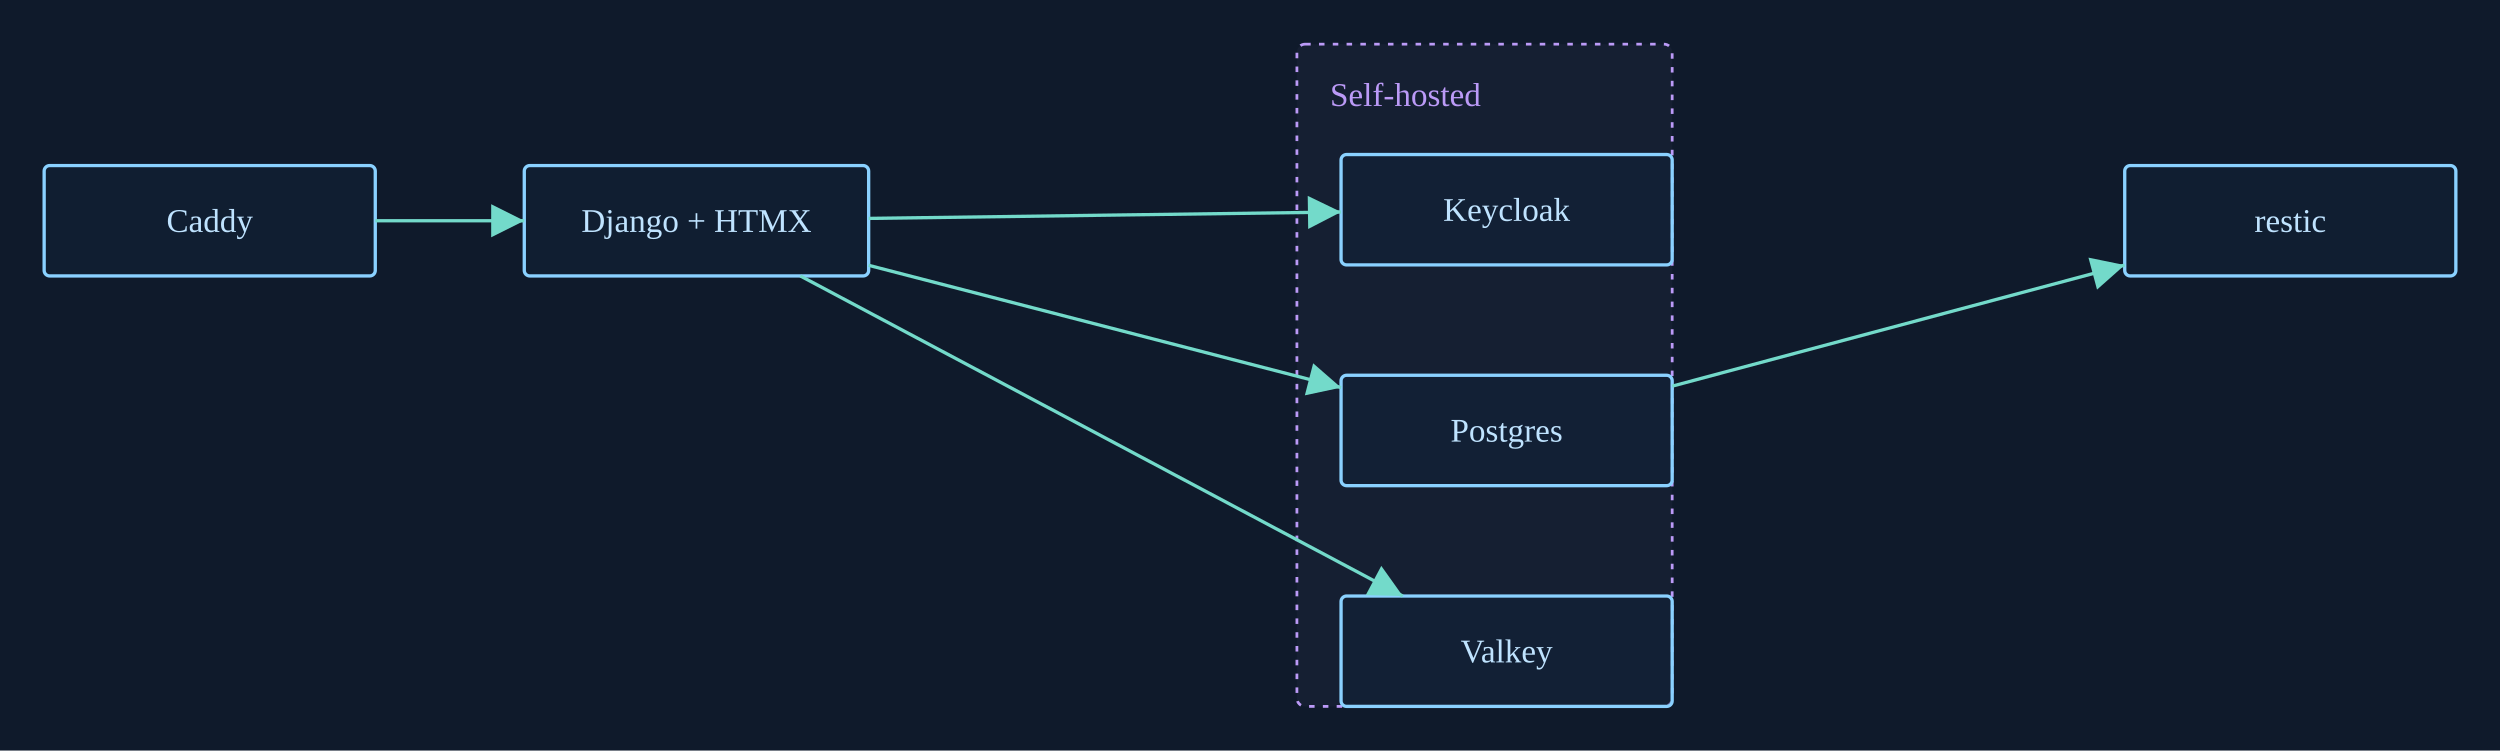
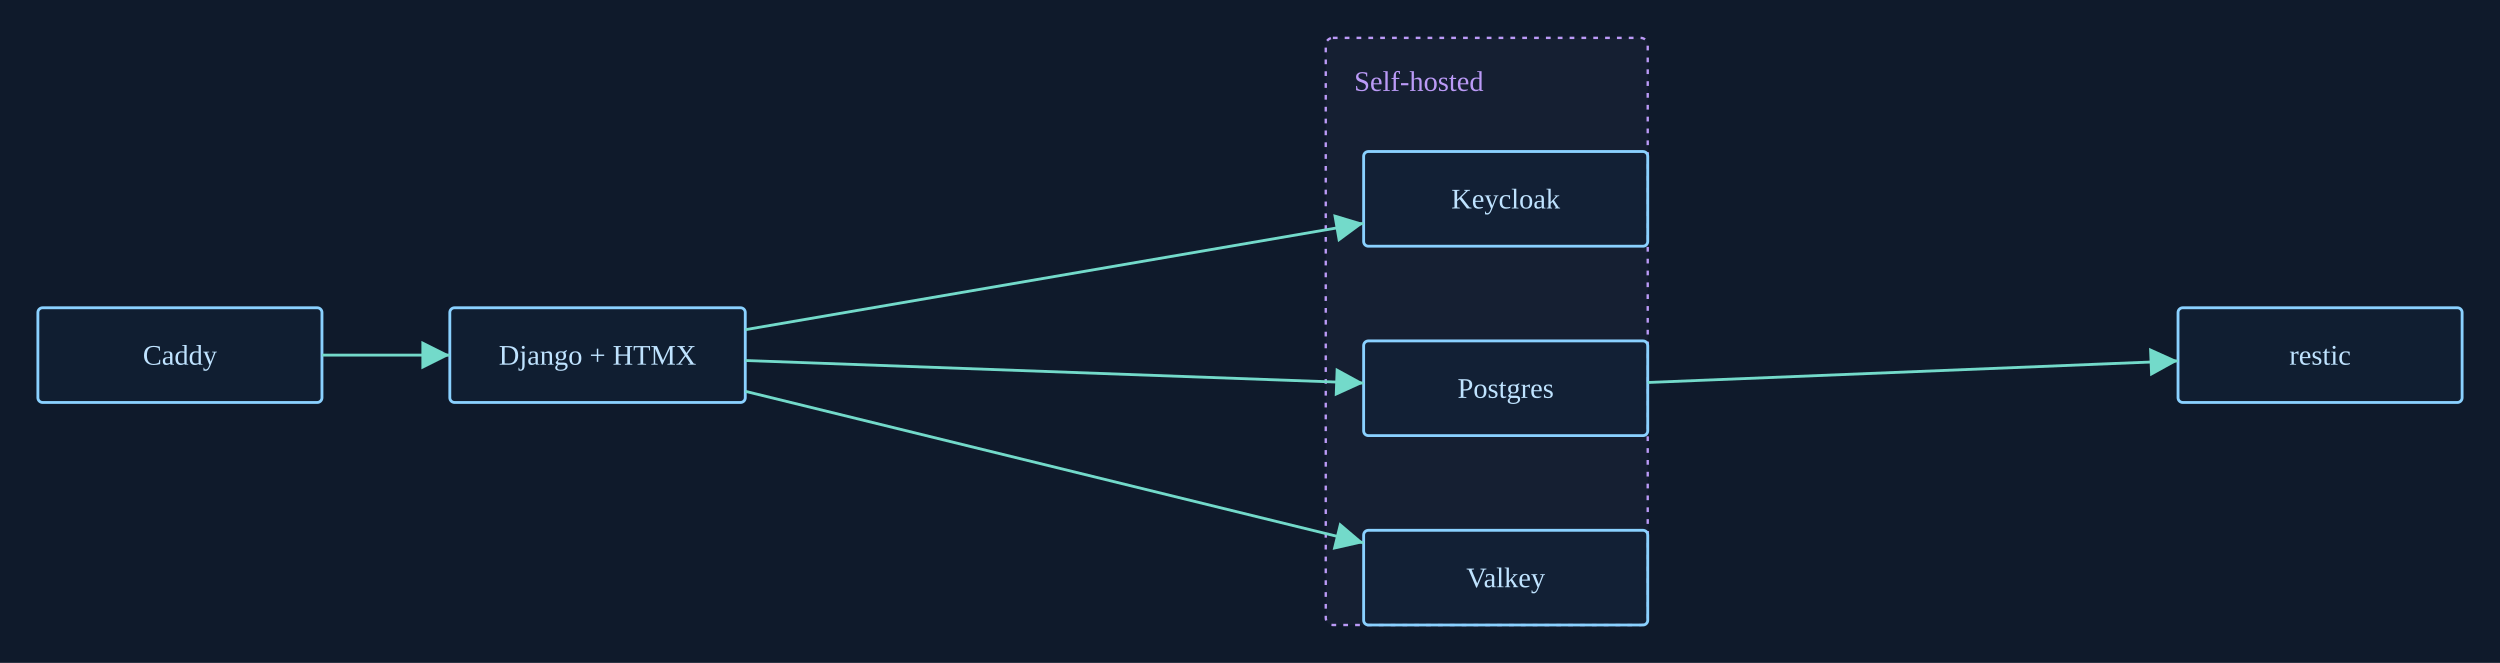
- <svg xmlns="http://www.w3.org/2000/svg" viewBox="0.00 0.00 906.00 272.00" width="906.00" height="272.00">
+ <svg xmlns="http://www.w3.org/2000/svg" viewBox="0.00 0.00 1056.00 280.00" width="1056.00" height="280.00">
  <defs>
    <marker id="ah-filled" markerWidth="10" markerHeight="10" refX="10" refY="5" orient="auto">
      <path d="M0,0 L10,5 L0,10 Z" fill="context-stroke" stroke="none" />
    </marker>
  </defs>
-   <rect x="0.00" y="0.00" width="906.00" height="272.00" fill="#0f1a2b" />
+   <rect x="0.00" y="0.00" width="1056.00" height="280.00" fill="#0f1a2b" />
  <g id="group-ours" data-element-id="ours" data-kind="group">
-     <rect x="470.00" y="16.00" width="136.00" height="240.00" rx="3.00" fill="#bb9af7" fill-opacity="0.04" stroke="#bb9af7" stroke-width="1.00" stroke-dasharray="2,3" />
-     <text x="482.00" y="38.40" text-anchor="start" fill="#bb9af7">
-       <tspan x="482.00" dy="0">Self-hosted</tspan>
+     <rect x="560.00" y="16.00" width="136.00" height="248.00" rx="3.00" fill="#bb9af7" fill-opacity="0.04" stroke="#bb9af7" stroke-width="1.00" stroke-dasharray="2,3" />
+     <text x="572.00" y="38.40" text-anchor="start" fill="#bb9af7">
+       <tspan x="572.00" dy="0">Self-hosted</tspan>
    </text>
  </g>
  <g id="node-app" data-element-id="app" data-kind="node">
-     <rect x="190.00" y="60.00" width="124.80" height="40.00" rx="2.00" fill="#122238" fill-opacity="0.55" stroke="#8ad1ff" stroke-width="1.20" />
-     <text x="252.40" y="80.00" text-anchor="middle" dominant-baseline="central" fill="#bfe3ff">
+     <rect x="190.00" y="130.00" width="124.80" height="40.00" rx="2.00" fill="#122238" fill-opacity="0.55" stroke="#8ad1ff" stroke-width="1.20" />
+     <text x="252.40" y="150.00" text-anchor="middle" dominant-baseline="central" fill="#bfe3ff">
      <tspan x="252.40" dy="0">Django + HTMX</tspan>
    </text>
  </g>
-   <g id="node-auth" data-element-id="auth" data-kind="node">
-     <rect x="486.00" y="56.00" width="120.00" height="40.00" rx="2.00" fill="#122238" fill-opacity="0.55" stroke="#8ad1ff" stroke-width="1.20" />
-     <text x="546.00" y="76.00" text-anchor="middle" dominant-baseline="central" fill="#bfe3ff">
-       <tspan x="546.00" dy="0">Keycloak</tspan>
-     </text>
-   </g>
-   <g id="node-backups" data-element-id="backups" data-kind="node">
-     <rect x="770.00" y="60.00" width="120.00" height="40.00" rx="2.00" fill="#122238" fill-opacity="0.55" stroke="#8ad1ff" stroke-width="1.20" />
-     <text x="830.00" y="80.00" text-anchor="middle" dominant-baseline="central" fill="#bfe3ff">
-       <tspan x="830.00" dy="0">restic</tspan>
-     </text>
-   </g>
-   <g id="node-cache" data-element-id="cache" data-kind="node">
-     <rect x="486.00" y="216.00" width="120.00" height="40.00" rx="2.00" fill="#122238" fill-opacity="0.55" stroke="#8ad1ff" stroke-width="1.20" />
-     <text x="546.00" y="236.00" text-anchor="middle" dominant-baseline="central" fill="#bfe3ff">
-       <tspan x="546.00" dy="0">Valkey</tspan>
-     </text>
-   </g>
-   <g id="node-db" data-element-id="db" data-kind="node">
-     <rect x="486.00" y="136.00" width="120.00" height="40.00" rx="2.00" fill="#122238" fill-opacity="0.55" stroke="#8ad1ff" stroke-width="1.20" />
-     <text x="546.00" y="156.00" text-anchor="middle" dominant-baseline="central" fill="#bfe3ff">
-       <tspan x="546.00" dy="0">Postgres</tspan>
-     </text>
-   </g>
-   <g id="node-web" data-element-id="web" data-kind="node">
-     <rect x="16.00" y="60.00" width="120.00" height="40.00" rx="2.00" fill="#122238" fill-opacity="0.55" stroke="#8ad1ff" stroke-width="1.20" />
-     <text x="76.00" y="80.00" text-anchor="middle" dominant-baseline="central" fill="#bfe3ff">
+   <g id="node-caddy" data-element-id="caddy" data-kind="node">
+     <rect x="16.00" y="130.00" width="120.00" height="40.00" rx="2.00" fill="#122238" fill-opacity="0.55" stroke="#8ad1ff" stroke-width="1.20" />
+     <text x="76.00" y="150.00" text-anchor="middle" dominant-baseline="central" fill="#bfe3ff">
      <tspan x="76.00" dy="0">Caddy</tspan>
    </text>
  </g>
-   <g id="edge-app__auth" data-element-id="app__auth" data-kind="edge">
-     <path d="M 314.80,79.15 L 486.00,76.82" fill="none" stroke="transparent" stroke-width="12" style="pointer-events: stroke" />
-     <path d="M 314.80,79.15 L 486.00,76.82" fill="none" stroke="#73daca" stroke-width="1.20" marker-end="url(#ah-filled)" />
+   <g id="node-keycloak" data-element-id="keycloak" data-kind="node">
+     <rect x="576.00" y="64.00" width="120.00" height="40.00" rx="2.00" fill="#122238" fill-opacity="0.55" stroke="#8ad1ff" stroke-width="1.20" />
+     <text x="636.00" y="84.00" text-anchor="middle" dominant-baseline="central" fill="#bfe3ff">
+       <tspan x="636.00" dy="0">Keycloak</tspan>
+     </text>
  </g>
-   <g id="edge-app__cache" data-element-id="app__cache" data-kind="edge">
-     <path d="M 290.04,100.00 L 508.36,216.00" fill="none" stroke="transparent" stroke-width="12" style="pointer-events: stroke" />
-     <path d="M 290.04,100.00 L 508.36,216.00" fill="none" stroke="#73daca" stroke-width="1.20" marker-end="url(#ah-filled)" />
+   <g id="node-postgres" data-element-id="postgres" data-kind="node">
+     <rect x="576.00" y="144.00" width="120.00" height="40.00" rx="2.00" fill="#122238" fill-opacity="0.55" stroke="#8ad1ff" stroke-width="1.20" />
+     <text x="636.00" y="164.00" text-anchor="middle" dominant-baseline="central" fill="#bfe3ff">
+       <tspan x="636.00" dy="0">Postgres</tspan>
+     </text>
  </g>
-   <g id="edge-app__db" data-element-id="app__db" data-kind="edge">
-     <path d="M 314.80,96.15 L 486.00,140.47" fill="none" stroke="transparent" stroke-width="12" style="pointer-events: stroke" />
-     <path d="M 314.80,96.15 L 486.00,140.47" fill="none" stroke="#73daca" stroke-width="1.20" marker-end="url(#ah-filled)" />
+   <g id="node-restic" data-element-id="restic" data-kind="node">
+     <rect x="920.00" y="130.00" width="120.00" height="40.00" rx="2.00" fill="#122238" fill-opacity="0.55" stroke="#8ad1ff" stroke-width="1.20" />
+     <text x="980.00" y="150.00" text-anchor="middle" dominant-baseline="central" fill="#bfe3ff">
+       <tspan x="980.00" dy="0">restic</tspan>
+     </text>
  </g>
-   <g id="edge-db__backups" data-element-id="db__backups" data-kind="edge">
-     <path d="M 606.00,139.94 L 770.00,96.06" fill="none" stroke="transparent" stroke-width="12" style="pointer-events: stroke" />
-     <path d="M 606.00,139.94 L 770.00,96.06" fill="none" stroke="#73daca" stroke-width="1.20" marker-end="url(#ah-filled)" />
+   <g id="node-valkey" data-element-id="valkey" data-kind="node">
+     <rect x="576.00" y="224.00" width="120.00" height="40.00" rx="2.00" fill="#122238" fill-opacity="0.55" stroke="#8ad1ff" stroke-width="1.20" />
+     <text x="636.00" y="244.00" text-anchor="middle" dominant-baseline="central" fill="#bfe3ff">
+       <tspan x="636.00" dy="0">Valkey</tspan>
+     </text>
  </g>
-   <g id="edge-web__app" data-element-id="web__app" data-kind="edge">
-     <path d="M 136.00,80.00 L 190.00,80.00" fill="none" stroke="transparent" stroke-width="12" style="pointer-events: stroke" />
-     <path d="M 136.00,80.00 L 190.00,80.00" fill="none" stroke="#73daca" stroke-width="1.20" marker-end="url(#ah-filled)" />
+   <g id="edge-app__keycloak" data-element-id="app__keycloak" data-kind="edge">
+     <path d="M 314.80,139.26 L 576.00,94.32" fill="none" stroke="transparent" stroke-width="12" style="pointer-events: stroke" />
+     <path d="M 314.80,139.26 L 576.00,94.32" fill="none" stroke="#73daca" stroke-width="1.20" marker-end="url(#ah-filled)" />
+   </g>
+   <g id="edge-app__postgres" data-element-id="app__postgres" data-kind="edge">
+     <path d="M 314.80,152.28 L 576.00,161.81" fill="none" stroke="transparent" stroke-width="12" style="pointer-events: stroke" />
+     <path d="M 314.80,152.28 L 576.00,161.81" fill="none" stroke="#73daca" stroke-width="1.20" marker-end="url(#ah-filled)" />
+   </g>
+   <g id="edge-app__valkey" data-element-id="app__valkey" data-kind="edge">
+     <path d="M 314.80,165.29 L 576.00,229.30" fill="none" stroke="transparent" stroke-width="12" style="pointer-events: stroke" />
+     <path d="M 314.80,165.29 L 576.00,229.30" fill="none" stroke="#73daca" stroke-width="1.20" marker-end="url(#ah-filled)" />
+   </g>
+   <g id="edge-caddy__app" data-element-id="caddy__app" data-kind="edge">
+     <path d="M 136.00,150.00 L 190.00,150.00" fill="none" stroke="transparent" stroke-width="12" style="pointer-events: stroke" />
+     <path d="M 136.00,150.00 L 190.00,150.00" fill="none" stroke="#73daca" stroke-width="1.20" marker-end="url(#ah-filled)" />
+   </g>
+   <g id="edge-postgres__restic" data-element-id="postgres__restic" data-kind="edge">
+     <path d="M 696.00,161.56 L 920.00,152.44" fill="none" stroke="transparent" stroke-width="12" style="pointer-events: stroke" />
+     <path d="M 696.00,161.56 L 920.00,152.44" fill="none" stroke="#73daca" stroke-width="1.20" marker-end="url(#ah-filled)" />
  </g>
</svg>
